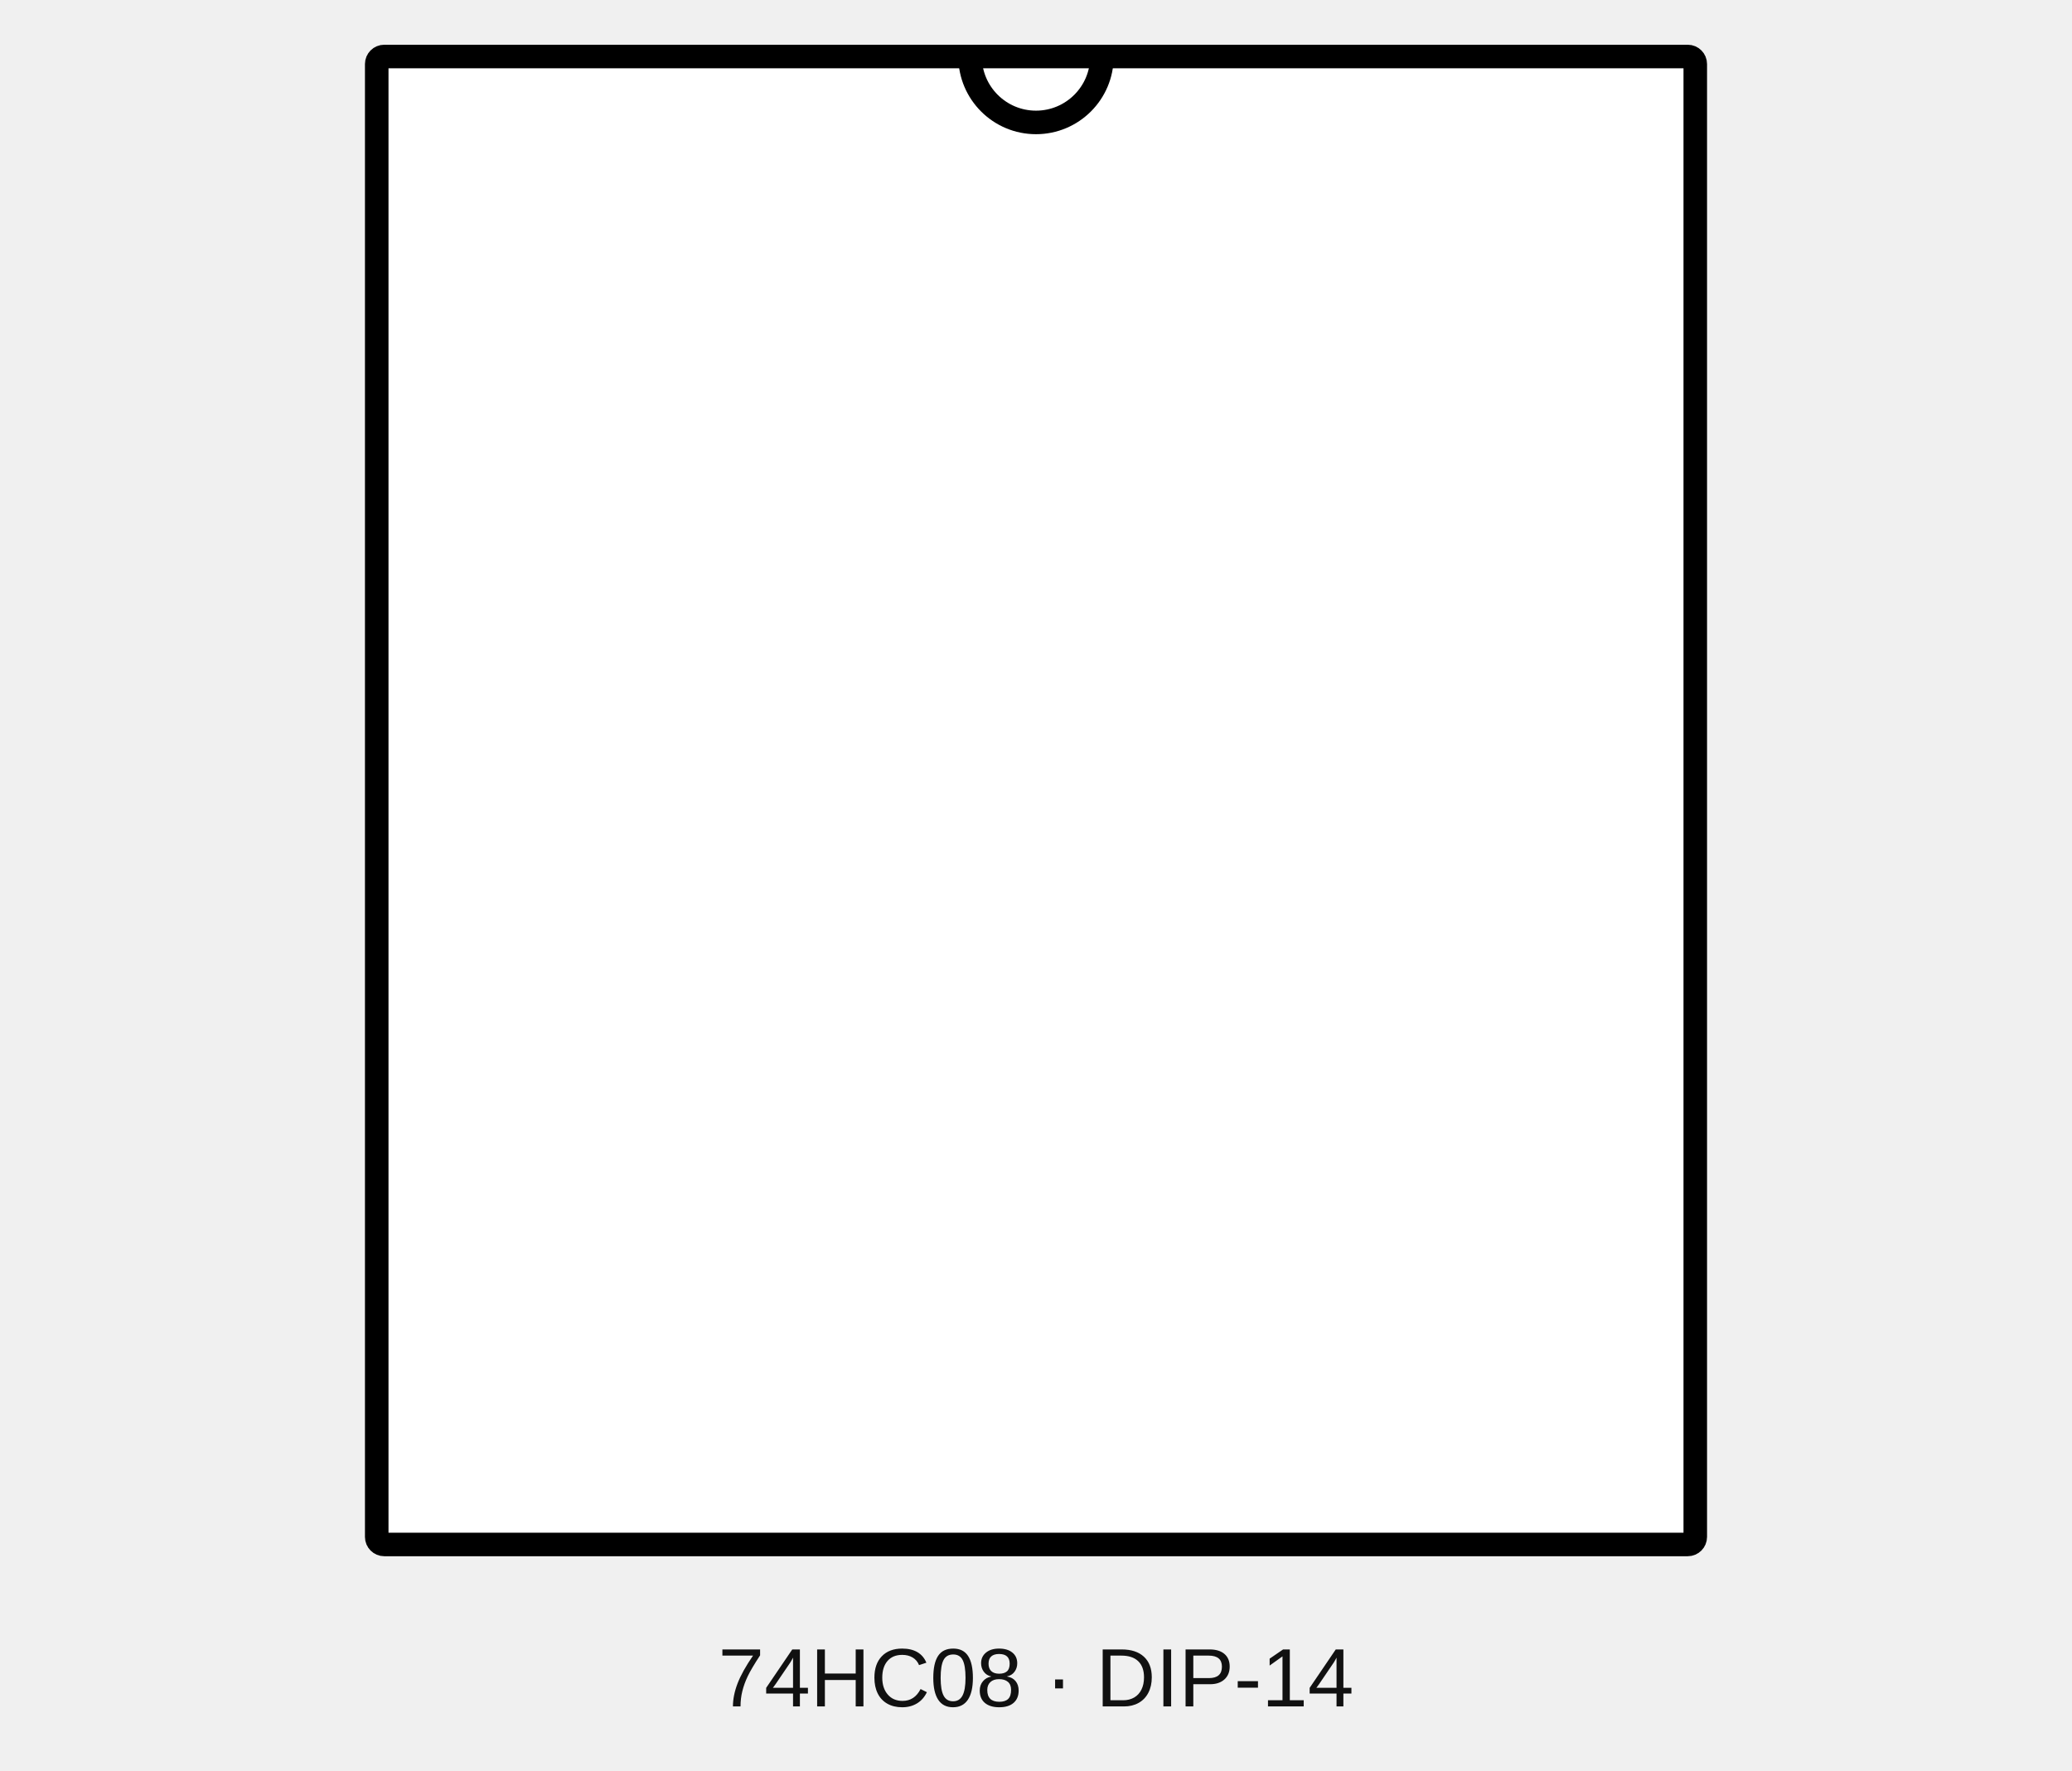
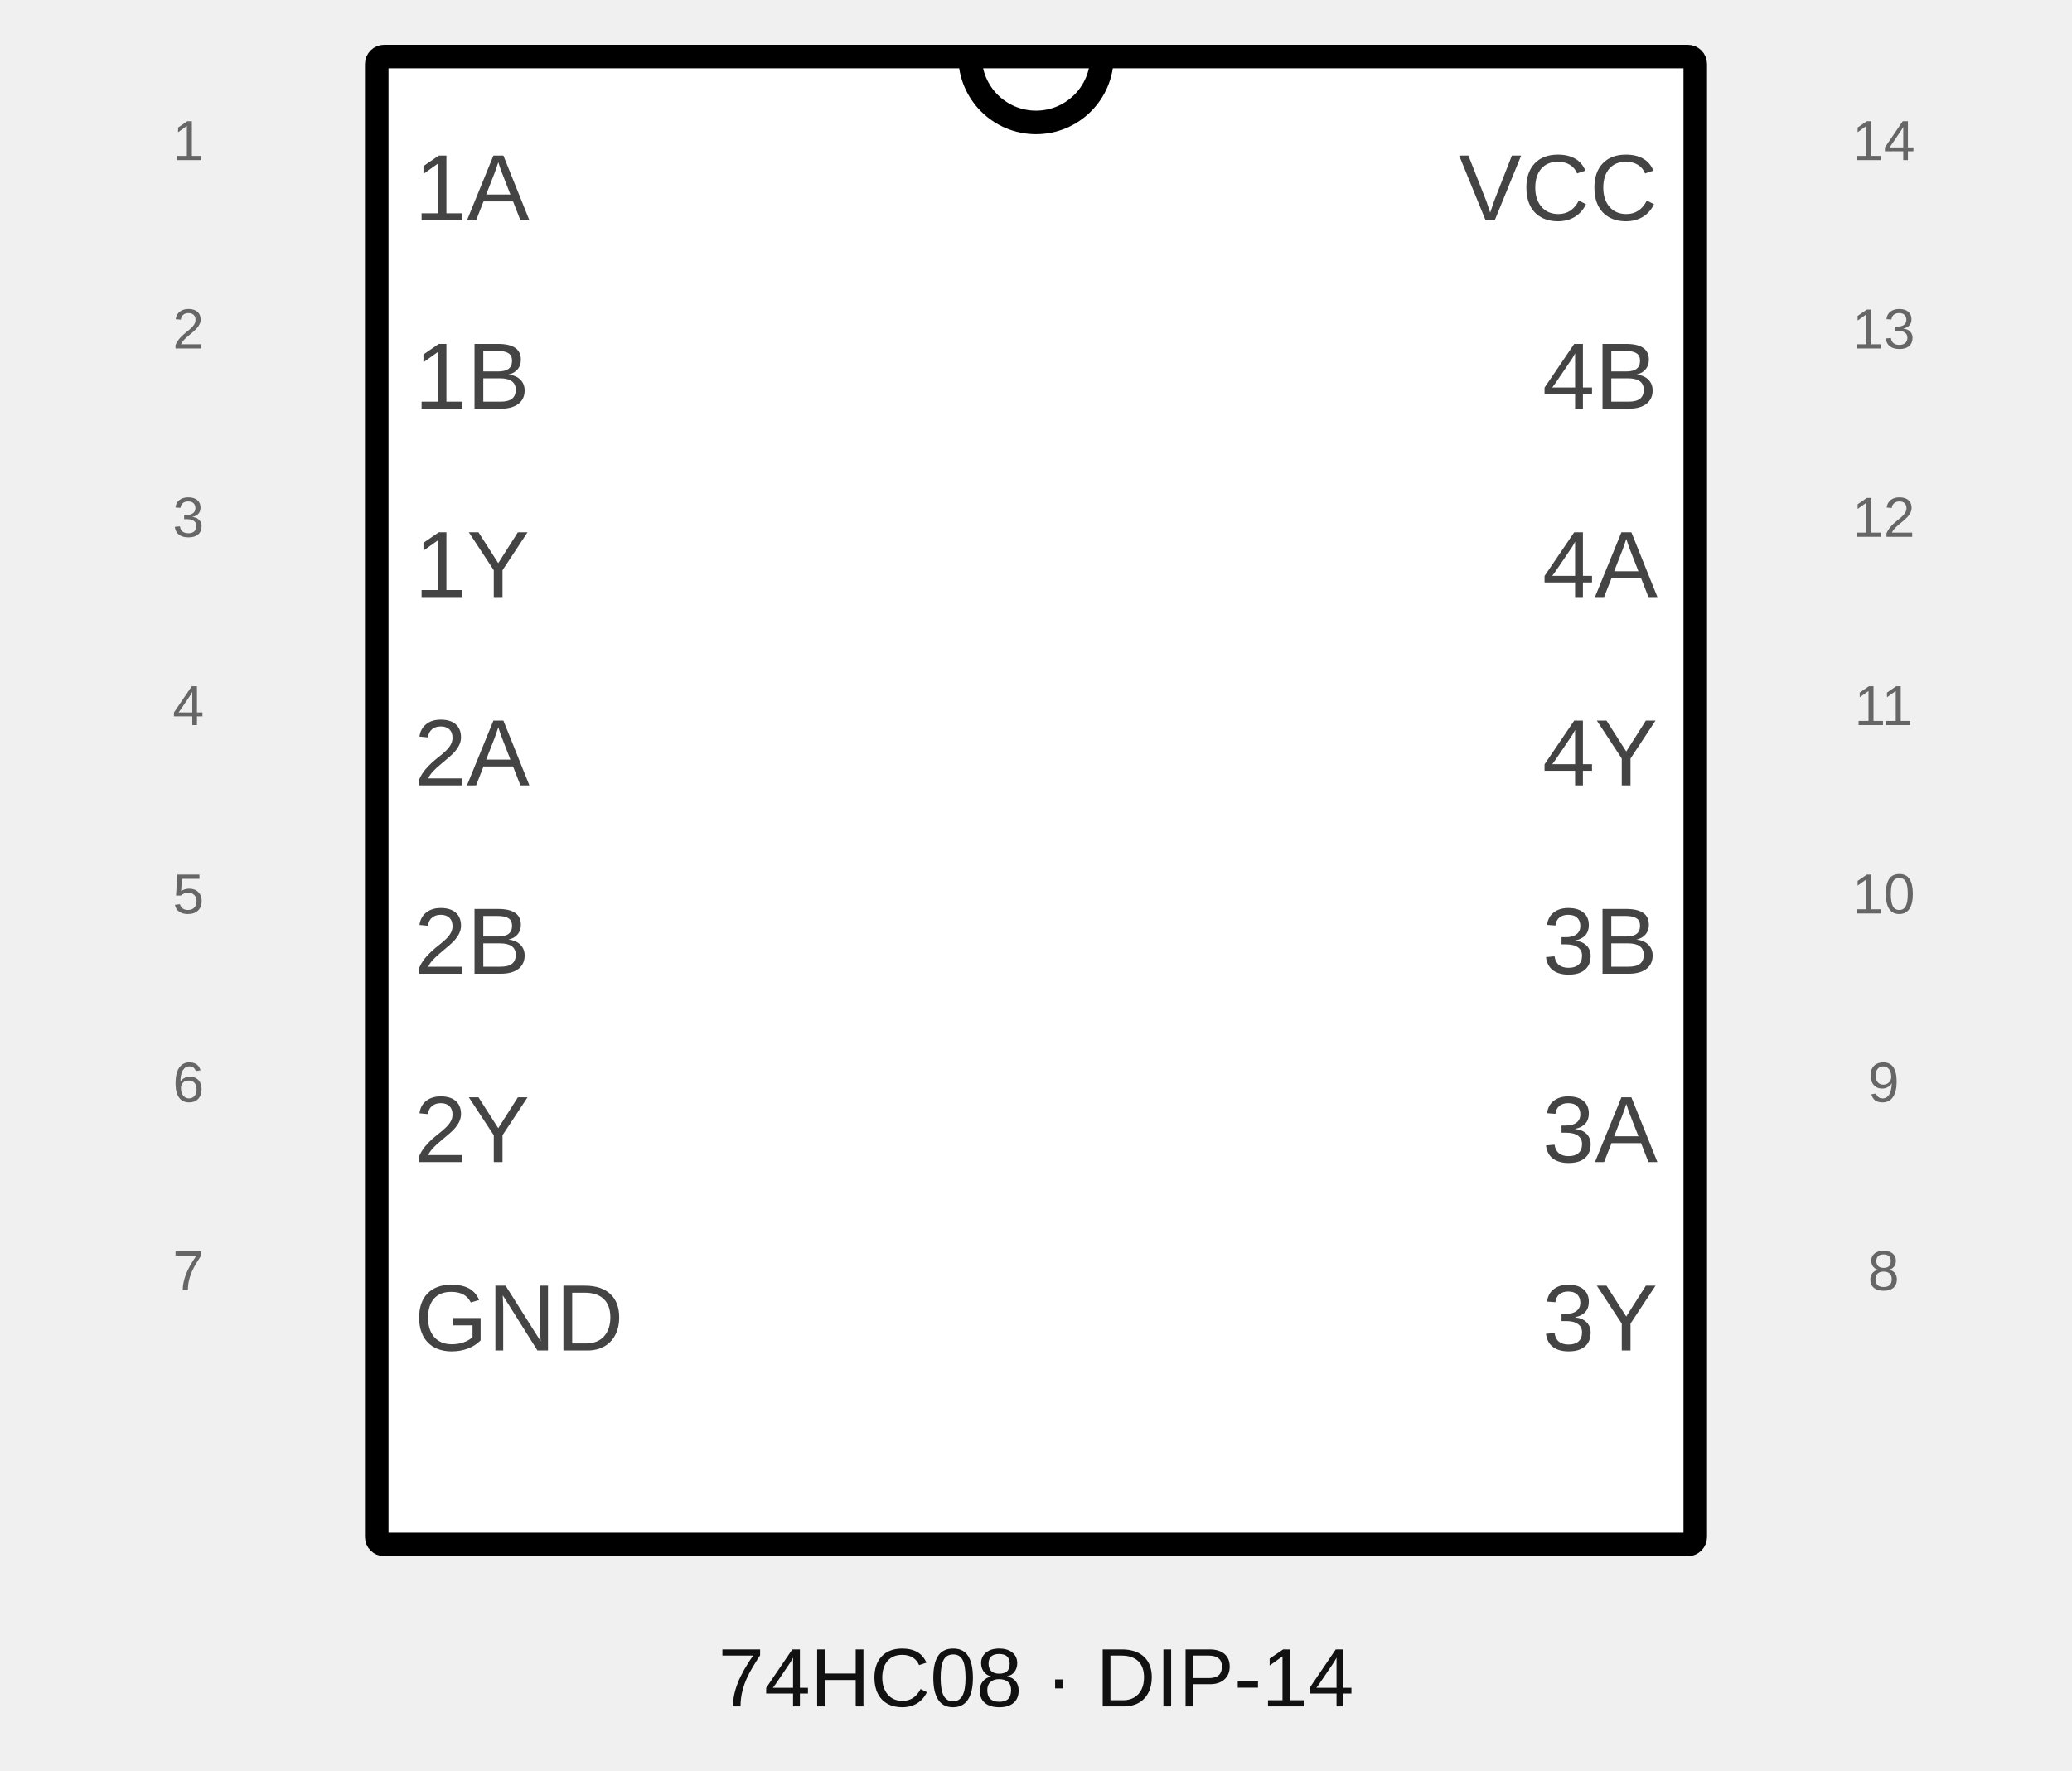
<svg xmlns="http://www.w3.org/2000/svg" viewBox="0 0 1100 940" role="img" aria-labelledby="title desc">
  <style>.body{fill:#fff;stroke:#000;stroke-width:12.5}.lead{stroke:#787878;stroke-width:9.72;stroke-linecap:round}.pin{fill:none;stroke:none}.name{font:50px "Droid Sans",Arial,sans-serif;fill:#444}.number{font:30px "Droid Sans",Arial,sans-serif;fill:#666}.title{font:44px "Droid Sans",Arial,sans-serif;fill:#111}</style>
  <text class="title" x="550" y="906" text-anchor="middle">74HC08 · DIP-14</text>
  <rect class="body" x="200" y="30" width="700" height="790" rx="4" />
  <path d="M515.0 30a35 35 0 0 0 70 0" fill="none" stroke="#000" stroke-width="12.5" />
+   <rect class="pin" id="connector0pin" data-pin-number="1" data-pin-name="1A" data-direction="input" x="5" y="95" width="195" height="10" />
+   <text class="name" x="220" y="117" text-anchor="start">1A</text>
+   <text class="number" x="100" y="85" text-anchor="middle">1</text>
+   <rect class="pin" id="connector1pin" data-pin-number="2" data-pin-name="1B" data-direction="input" x="5" y="195" width="195" height="10" />
+   <text class="name" x="220" y="217" text-anchor="start">1B</text>
+   <text class="number" x="100" y="185" text-anchor="middle">2</text>
+   <rect class="pin" id="connector2pin" data-pin-number="3" data-pin-name="1Y" data-direction="output" x="5" y="295" width="195" height="10" />
+   <text class="name" x="220" y="317" text-anchor="start">1Y</text>
+   <text class="number" x="100" y="285" text-anchor="middle">3</text>
+   <rect class="pin" id="connector3pin" data-pin-number="4" data-pin-name="2A" data-direction="input" x="5" y="395" width="195" height="10" />
+   <text class="name" x="220" y="417" text-anchor="start">2A</text>
+   <text class="number" x="100" y="385" text-anchor="middle">4</text>
+   <rect class="pin" id="connector4pin" data-pin-number="5" data-pin-name="2B" data-direction="input" x="5" y="495" width="195" height="10" />
+   <text class="name" x="220" y="517" text-anchor="start">2B</text>
+   <text class="number" x="100" y="485" text-anchor="middle">5</text>
+   <rect class="pin" id="connector5pin" data-pin-number="6" data-pin-name="2Y" data-direction="output" x="5" y="595" width="195" height="10" />
+   <text class="name" x="220" y="617" text-anchor="start">2Y</text>
+   <text class="number" x="100" y="585" text-anchor="middle">6</text>
+   <rect class="pin" id="connector6pin" data-pin-number="7" data-pin-name="GND" data-direction="power" x="5" y="695" width="195" height="10" />
+   <text class="name" x="220" y="717" text-anchor="start">GND</text>
+   <text class="number" x="100" y="685" text-anchor="middle">7</text>
+   <rect class="pin" id="connector7pin" data-pin-number="8" data-pin-name="3Y" data-direction="output" x="900" y="695" width="195" height="10" />
+   <text class="name" x="880" y="717" text-anchor="end">3Y</text>
+   <text class="number" x="1000" y="685" text-anchor="middle">8</text>
+   <rect class="pin" id="connector8pin" data-pin-number="9" data-pin-name="3A" data-direction="input" x="900" y="595" width="195" height="10" />
+   <text class="name" x="880" y="617" text-anchor="end">3A</text>
+   <text class="number" x="1000" y="585" text-anchor="middle">9</text>
+   <rect class="pin" id="connector9pin" data-pin-number="10" data-pin-name="3B" data-direction="input" x="900" y="495" width="195" height="10" />
+   <text class="name" x="880" y="517" text-anchor="end">3B</text>
+   <text class="number" x="1000" y="485" text-anchor="middle">10</text>
+   <rect class="pin" id="connector10pin" data-pin-number="11" data-pin-name="4Y" data-direction="output" x="900" y="395" width="195" height="10" />
+   <text class="name" x="880" y="417" text-anchor="end">4Y</text>
+   <text class="number" x="1000" y="385" text-anchor="middle">11</text>
+   <rect class="pin" id="connector11pin" data-pin-number="12" data-pin-name="4A" data-direction="input" x="900" y="295" width="195" height="10" />
+   <text class="name" x="880" y="317" text-anchor="end">4A</text>
+   <text class="number" x="1000" y="285" text-anchor="middle">12</text>
+   <rect class="pin" id="connector12pin" data-pin-number="13" data-pin-name="4B" data-direction="input" x="900" y="195" width="195" height="10" />
+   <text class="name" x="880" y="217" text-anchor="end">4B</text>
+   <text class="number" x="1000" y="185" text-anchor="middle">13</text>
+   <rect class="pin" id="connector13pin" data-pin-number="14" data-pin-name="VCC" data-direction="power" x="900" y="95" width="195" height="10" />
+   <text class="name" x="880" y="117" text-anchor="end">VCC</text>
+   <text class="number" x="1000" y="85" text-anchor="middle">14</text>
</svg>
